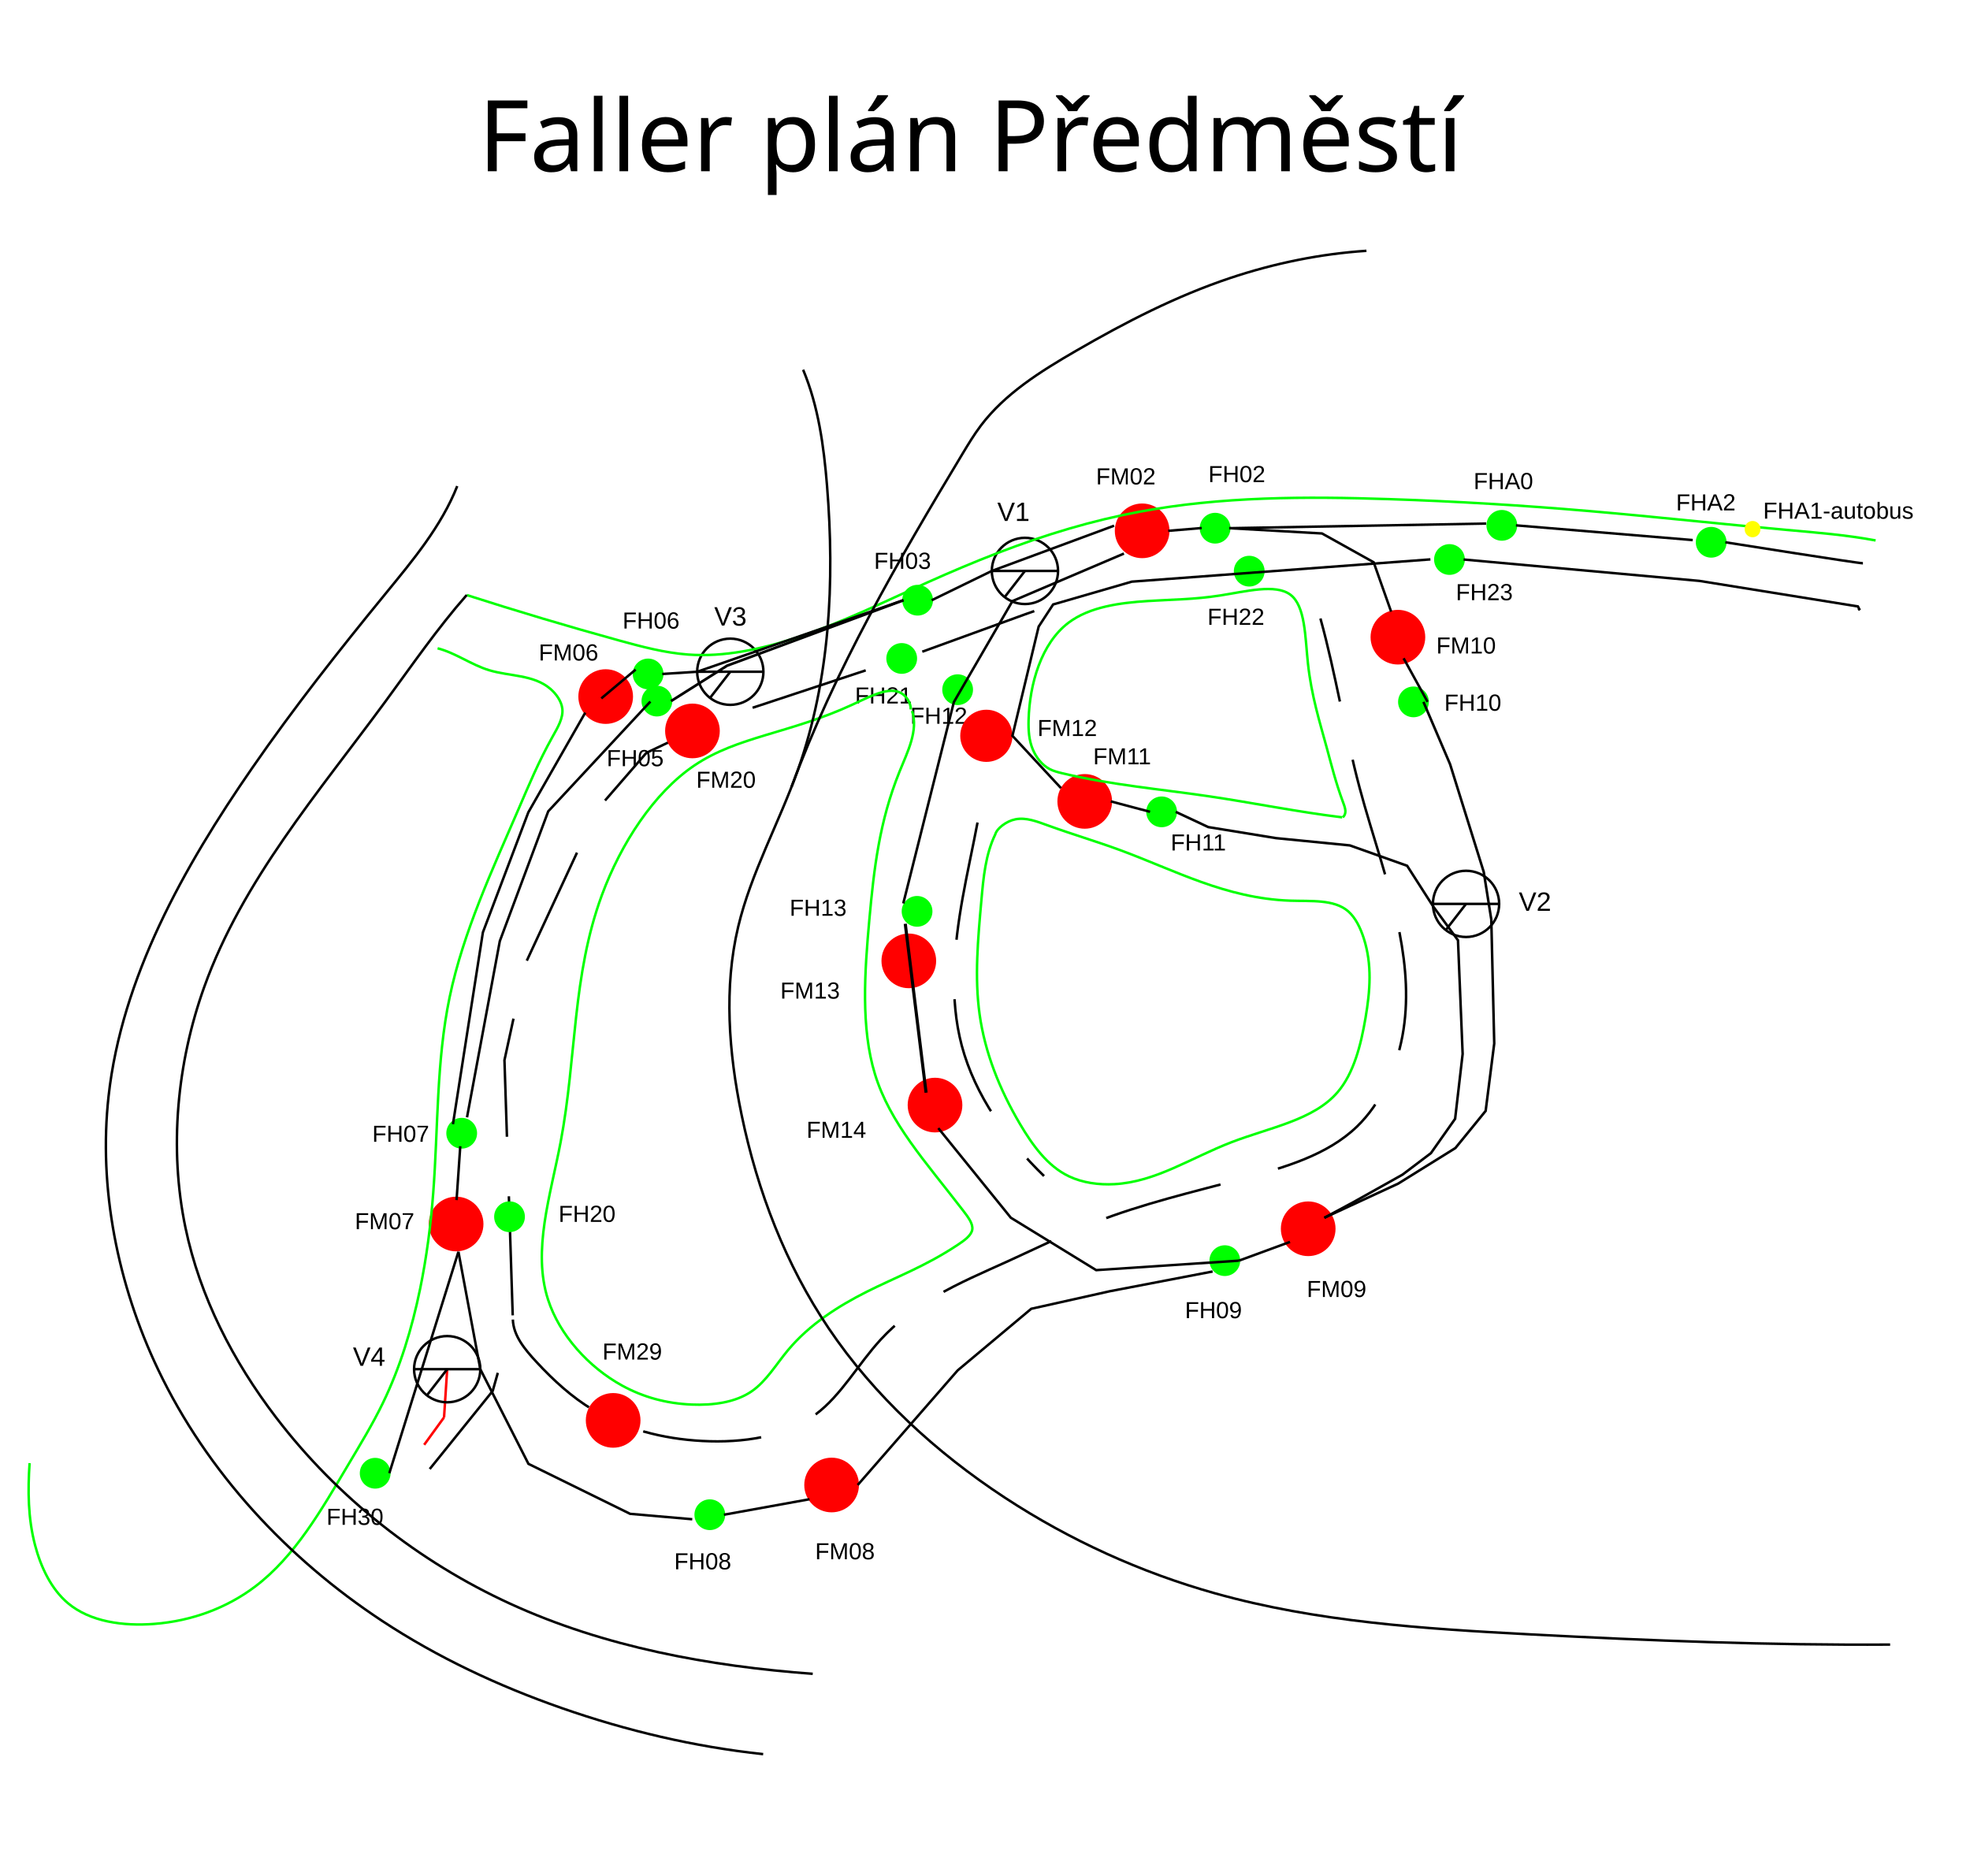
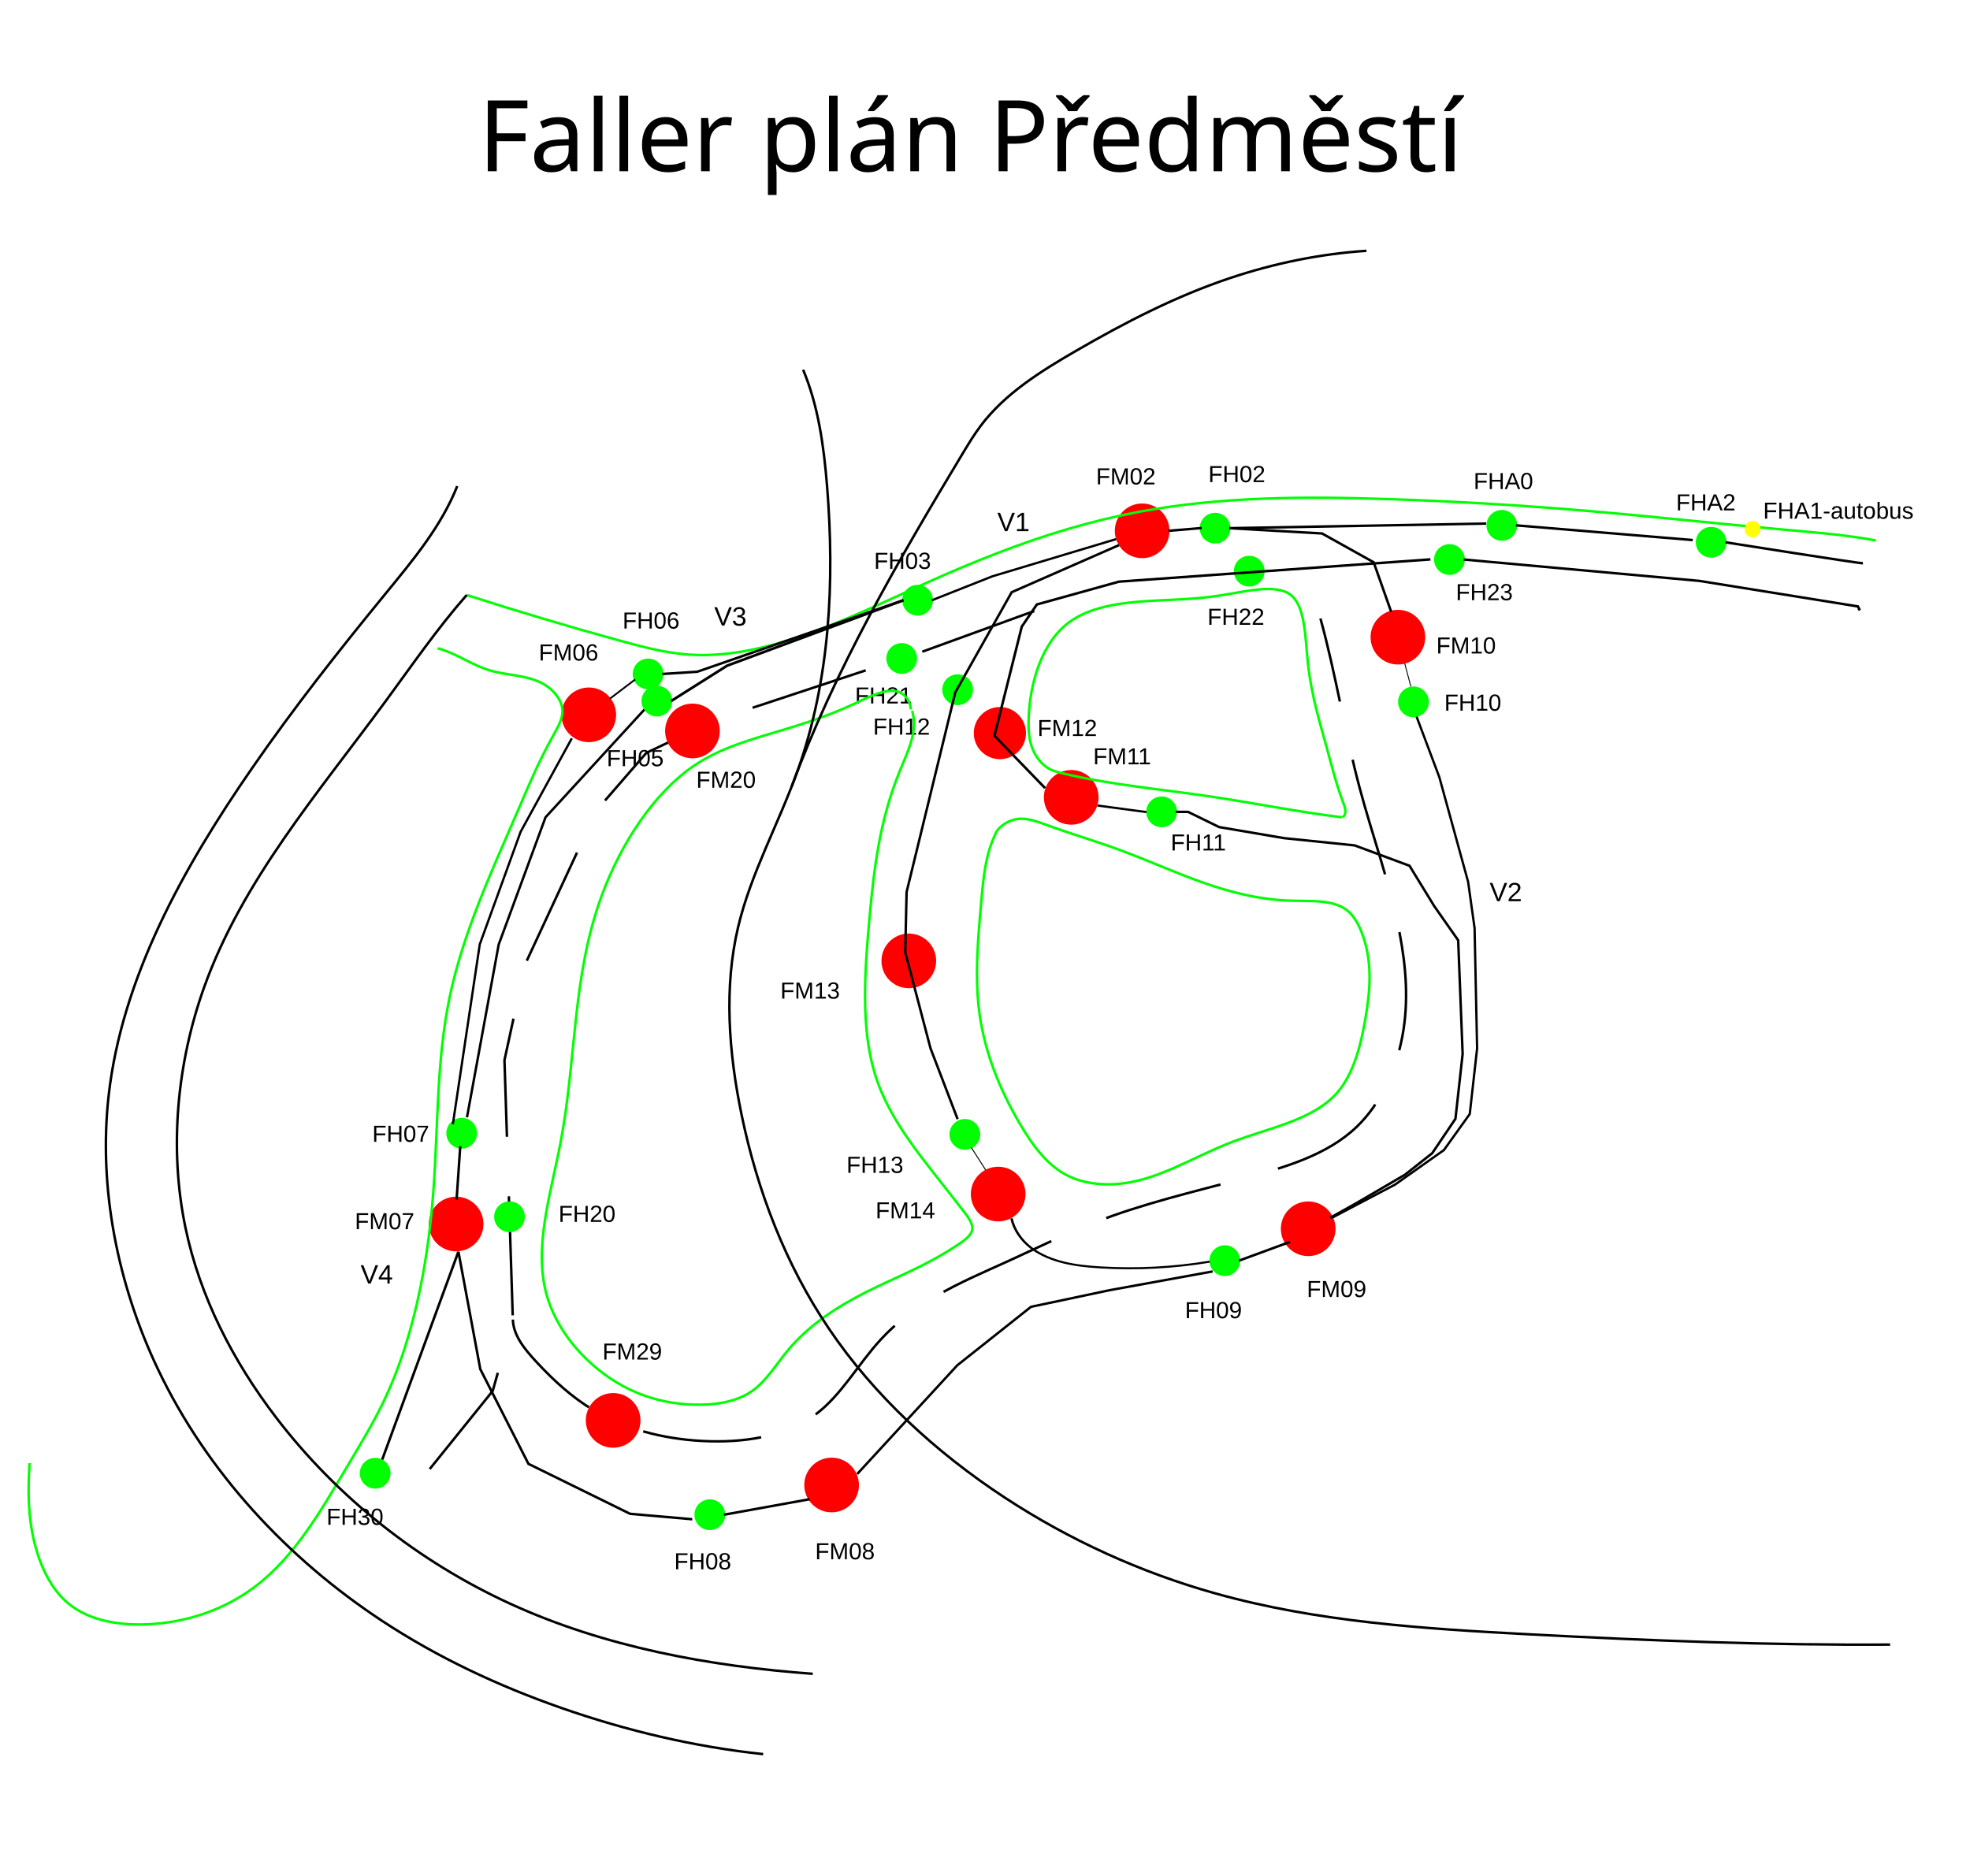
<svg xmlns="http://www.w3.org/2000/svg" id="svg8" version="1.1" viewBox="0 0 210 200" height="200mm" width="210mm">
  <defs id="defs2">
    <marker id="DistanceX" orient="auto" refX="0" refY="0" style="overflow:visible">
      <path d="M 3,-3 -3,3 M 0,-5 V 5" style="stroke:#000000;stroke-width:0.5" id="path833" />
    </marker>
    <pattern id="Hatch" patternUnits="userSpaceOnUse" width="8" height="8" x="0" y="0">
      <path d="M8 4 l-4,4" stroke="#000000" stroke-width="0.25" linecap="square" id="path836" />
      <path d="M6 2 l-4,4" stroke="#000000" stroke-width="0.25" linecap="square" id="path838" />
      <path d="M4 0 l-4,4" stroke="#000000" stroke-width="0.25" linecap="square" id="path840" />
    </pattern>
    <marker id="DistanceX-0" orient="auto" refX="0" refY="0" style="overflow:visible">
      <path d="M 3,-3 -3,3 M 0,-5 V 5" style="stroke:#000000;stroke-width:0.5" id="path868" />
    </marker>
    <pattern id="Hatch-3" patternUnits="userSpaceOnUse" width="8" height="8" x="0" y="0">
      <path d="M8 4 l-4,4" stroke="#000000" stroke-width="0.25" linecap="square" id="path871" />
      <path d="M6 2 l-4,4" stroke="#000000" stroke-width="0.25" linecap="square" id="path873" />
      <path d="M4 0 l-4,4" stroke="#000000" stroke-width="0.25" linecap="square" id="path875" />
    </pattern>
    <symbol id="*Model_Space" />
    <symbol id="*Paper_Space" />
    <symbol id="*Paper_Space0" />
  </defs>
  <g id="layer1" transform="translate(0,-10)">
    <g transform="scale(0.2645833)" id="g847" />
    <g transform="matrix(0.2645833,0,0,0.2645833,-65.98336,42.73292)" id="g883" />
    <g transform="matrix(0.2645833,0,0,0.2645833,-65.98336,42.73292)" id="g885" />
-     <path d="m 47.67,155.971 -0.335,5.139" style="fill:none;stroke:#ff0000;stroke-width:0.265" id="path893" />
-     <path d="m 47.335,161.11 -2.12,2.922" style="fill:none;stroke:#ff0000;stroke-width:0.265" id="path895" />
-     <path d="m 112.787,70.868 a 3.53,3.53 0 1 0 -7.06,0 3.53,3.53 0 1 0 7.06,0 z" style="fill:none;stroke:#000000;stroke-width:0.265" id="path897" />
-     <path d="m 112.787,70.868 h -7.06" style="fill:none;stroke:#000000;stroke-width:0.265" id="path899" />
-     <path d="m 109.257,70.868 -2.161,2.791" style="fill:none;stroke:#000000;stroke-width:0.265" id="path901" />
-     <path d="m 159.809,106.365 a 3.53,3.53 0 1 0 -7.06,0 3.53,3.53 0 1 0 7.06,0 z" style="fill:none;stroke:#000000;stroke-width:0.265" id="path903" />
-     <path d="m 159.809,106.365 h -7.06" style="fill:none;stroke:#000000;stroke-width:0.265" id="path905" />
-     <path d="m 156.279,106.365 -2.161,2.791" style="fill:none;stroke:#000000;stroke-width:0.265" id="path907" />
-     <path d="m 51.2,155.971 a 3.53,3.53 0 1 0 -7.06,0 3.53,3.53 0 1 0 7.06,0 z" style="fill:none;stroke:#000000;stroke-width:0.265" id="path909" />
-     <path d="M 51.2,155.971 H 44.141" style="fill:none;stroke:#000000;stroke-width:0.265" id="path911" />
-     <path d="m 47.67,155.971 -2.161,2.791" style="fill:none;stroke:#000000;stroke-width:0.265" id="path913" />
-     <path d="m 81.379,81.616 a 3.53,3.53 0 1 0 -7.06,0 3.53,3.53 0 1 0 7.06,0 z" style="fill:none;stroke:#000000;stroke-width:0.265" id="path915" />
-     <path d="m 81.379,81.616 h -7.06" style="fill:none;stroke:#000000;stroke-width:0.265" id="path917" />
-     <path d="m 77.849,81.616 -2.161,2.791" style="fill:none;stroke:#000000;stroke-width:0.265" id="path919" />
    <path d="m 45.809,166.615 6.713,-8.324 2.148,-7.608 -0.895,-27.658 2.238,-10.294 7.608,-16.38 5.281,-6.087 7.34,-3.491 22.198,-7.34 10.831,-3.938 2.99,-1.051" style="fill:none;stroke:#000000;stroke-width:0.265;stroke-dasharray:12.7, 6.35" id="path923" />
    <path d="m 54.67,150.682 c 0.056,1.719 1.274,3.178 2.508,4.51 1.874,2.022 3.785,3.751 5.97,5.075 3.399,2.058 7.461,3.135 11.716,3.358 4.336,0.227 8.872,-0.432 12.089,-2.836 2.741,-2.048 4.525,-5.363 6.94,-7.985 1.711,-1.857 3.739,-3.367 5.895,-4.627 2.459,-1.436 5.086,-2.547 7.687,-3.731 3.06,-1.394 6.084,-2.89 9.179,-4.104 5.102,-2.002 10.396,-3.236 15.895,-4.701 4.409,-1.175 8.95,-2.499 12.089,-5.522 2.546,-2.452 4.171,-6.023 4.851,-9.627 0.697,-3.693 0.401,-7.421 -0.299,-11.045 -1.014,-5.254 -2.878,-10.289 -4.254,-15.448 -1.592,-5.969 -2.531,-12.104 -4.179,-18.06" style="fill:none;stroke:#000000;stroke-width:0.265;stroke-dasharray:12.7, 6.35" id="path933" />
-     <path d="m 104.203,97.692 c -0.505,2.679 -1.102,5.315 -1.586,8.022 -0.932,5.219 -1.441,10.703 -0.093,15.765 1.405,5.276 4.828,10.093 8.769,13.899" style="fill:none;stroke:#000000;stroke-width:0.265;stroke-dasharray:12.7, 6.35" id="path935" />
    <path d="m 131.036,66.311 a 1.507,1.507 0 1 0 -3.014,0 1.507,1.507 0 1 0 3.014,0 z" style="fill:#00ff00;stroke:#00ff00;stroke-width:0.265" id="FH02" />
    <path d="m 134.673,70.893 a 1.507,1.507 0 1 0 -3.014,0 1.507,1.507 0 1 0 3.014,0 z" style="fill:#00ff00;fill-opacity:1;stroke:#00ff00;stroke-width:0.265" id="FH22" />
    <path d="m 152.181,84.829 a 1.507,1.507 0 1 0 -3.014,0 1.507,1.507 0 1 0 3.014,0 z" style="fill:#00ff00;stroke:#00ff00;stroke-width:0.265" id="FH10" />
    <path d="m 125.337,96.553 a 1.507,1.507 0 1 0 -3.014,0 1.507,1.507 0 1 0 3.014,0 z" style="fill:#00ff00;stroke:#00ff00;stroke-width:0.265" id="FH11" />
-     <path d="m 99.265,107.161 a 1.507,1.507 0 1 0 -3.014,0 1.507,1.507 0 1 0 3.014,0 z" style="fill:#00ff00;fill-opacity:1;stroke:#00ff00;stroke-width:0.265" id="FH13" />
+     <path d="m 104.359,130.938 a 1.507,1.507 0 1 0 -3.014,0 1.507,1.507 0 1 0 3.014,0 z" style="fill:#00ff00;fill-opacity:1;stroke:#00ff00;stroke-width:0.265" id="FH13" />
    <path d="m 70.597,81.852 a 1.507,1.507 0 1 0 -3.014,0 1.507,1.507 0 1 0 3.014,0 z" style="fill:#00ff00;stroke:#00ff00;stroke-width:0.265" id="FH06" />
    <path d="m 71.532,84.743 a 1.507,1.507 0 1 0 -3.014,0 1.507,1.507 0 1 0 3.014,0 z" style="fill:#00ff00;stroke:#00ff00;stroke-width:0.265" id="FH05" />
    <path d="m 97.628,80.199 h -3.014 z" style="fill:#00ff00;stroke-width:0.265" id="path969" />
    <path d="m 97.628,80.199 a 1.507,1.507 0 1 0 -3.014,0 1.507,1.507 0 1 0 3.014,0 z" style="fill:#00ff00;stroke:#00ff00;stroke-width:0.265" id="FH21" />
    <path d="m 99.323,73.989 h -3.014 z" style="fill:#00ff00;stroke-width:0.265" id="path973" />
    <path d="m 99.323,73.989 a 1.507,1.507 0 1 0 -3.014,0 1.507,1.507 0 1 0 3.014,0 z" style="fill:#00ff00;stroke:#00ff00;stroke-width:0.265" id="FH03" />
    <path d="m 50.723,130.816 a 1.507,1.507 0 1 0 -3.014,0 1.507,1.507 0 1 0 3.014,0 z" style="fill:#00ff00;stroke:#00ff00;stroke-width:0.265" id="FH07" />
    <path d="m 41.501,167.065 a 1.507,1.507 0 1 0 -3.014,0 1.507,1.507 0 1 0 3.014,0 z" style="fill:#00ff00;stroke:#00ff00;stroke-width:0.265" id="FH30" />
    <path d="m 55.822,139.72 a 1.507,1.507 0 1 0 -3.014,0 1.507,1.507 0 1 0 3.014,0 z" style="fill:#00ff00;stroke:#00ff00;stroke-width:0.265" id="FH20" />
    <path d="m 77.172,171.487 a 1.507,1.507 0 1 0 -3.014,0 1.507,1.507 0 1 0 3.014,0 z" style="fill:#00ff00;stroke:#00ff00;stroke-width:0.265" id="FH08" />
    <path d="m 132.071,144.4 a 1.507,1.507 0 1 0 -3.014,0 1.507,1.507 0 1 0 3.014,0 z" style="fill:#00ff00;stroke:#00ff00;stroke-width:0.265" id="FH09" />
    <text x="116.834" y="61.644" style="font-size:2.487px;font-family:Arial;fill:#000000;stroke-width:0.265" id="text999">
      <tspan style="stroke-width:0.265" y="61.644" x="116.834" id="tspan997">FM02</tspan>
    </text>
    <text x="57.429" y="80.413" style="font-size:2.487px;font-family:Arial;fill:#000000;stroke-width:0.265" id="text1003">
      <tspan style="stroke-width:0.265" y="80.413" x="57.429" id="tspan1001">FM06</tspan>
    </text>
    <text x="74.213" y="93.981" style="font-size:2.487px;font-family:Arial;fill:#000000;stroke-width:0.265" id="text1007">
      <tspan style="stroke-width:0.265" y="93.981" x="74.213" id="tspan1005">FM20</tspan>
    </text>
    <text x="110.593" y="88.469" style="font-size:2.487px;font-family:Arial;fill:#000000;stroke-width:0.265" id="text1011">
      <tspan style="stroke-width:0.265" y="88.469" x="110.593" id="tspan1009">FM12</tspan>
    </text>
    <text x="116.527" y="91.488" style="font-size:2.487px;font-family:Arial;fill:#000000;stroke-width:0.265" id="text1015">
      <tspan style="stroke-width:0.265" y="91.488" x="116.527" id="tspan1013">FM11</tspan>
    </text>
    <text x="37.823" y="141.043" style="font-size:2.487px;font-family:Arial;fill:#000000;stroke-width:0.265" id="text1019">
      <tspan style="stroke-width:0.265" y="141.043" x="37.823" id="tspan1017">FM07</tspan>
    </text>
    <text x="64.22" y="154.943" style="font-size:2.487px;font-family:Arial;fill:#000000;stroke-width:0.265" id="text1023">
      <tspan style="stroke-width:0.265" y="154.943" x="64.22" id="tspan1021">FM29</tspan>
    </text>
    <text x="86.891" y="176.236" style="font-size:2.487px;font-family:Arial;fill:#000000;stroke-width:0.265" id="text1027">
      <tspan style="stroke-width:0.265" y="176.236" x="86.891" id="tspan1025">FM08</tspan>
    </text>
    <text x="139.302" y="148.271" style="font-size:2.487px;font-family:Arial;fill:#000000;stroke-width:0.265" id="text1031">
      <tspan style="stroke-width:0.265" y="148.271" x="139.302" id="tspan1029">FM09</tspan>
    </text>
    <text x="153.104" y="79.675" style="font-size:2.487px;font-family:Arial;fill:#000000;stroke-width:0.265" id="text1035">
      <tspan style="stroke-width:0.265" y="79.675" x="153.104" id="tspan1033">FM10</tspan>
    </text>
    <text x="128.805" y="61.402" style="font-size:2.487px;font-family:Arial;fill:#000000;stroke-width:0.265" id="text1039">
      <tspan style="stroke-width:0.265" y="61.402" x="128.805" id="tspan1037">FH02</tspan>
    </text>
    <text x="128.712" y="76.607" style="font-size:2.487px;font-family:Arial;fill:#000000;stroke-width:0.265" id="text1043">
      <tspan style="stroke-width:0.265" y="76.607" x="128.712" id="tspan1041">FH22</tspan>
    </text>
    <text x="153.96" y="85.767" style="font-size:2.487px;font-family:Arial;fill:#000000;stroke-width:0.265" id="text1047">
      <tspan style="stroke-width:0.265" y="85.767" x="153.96" id="tspan1045">FH10</tspan>
    </text>
    <text x="124.794" y="100.674" style="font-size:2.487px;font-family:Arial;fill:#000000;stroke-width:0.265" id="text1051">
      <tspan style="stroke-width:0.265" y="100.674" x="124.794" id="tspan1049">FH11</tspan>
    </text>
-     <text x="84.172" y="107.629" style="font-size:2.487px;font-family:Arial;fill:#000000;stroke-width:0.265" id="text1055">
-       <tspan style="stroke-width:0.265" y="107.629" x="84.172" id="tspan1053">FH13</tspan>
+     <text x="90.231" y="135.038" style="font-size:2.487px;font-family:Arial;fill:#000000;stroke-width:0.265" id="text1055">
+       <tspan style="stroke-width:0.265" y="135.038" x="90.231" id="tspan1053">FH13</tspan>
    </text>
    <text x="91.135" y="84.999" style="font-size:2.487px;font-family:Arial;fill:#000000;stroke-width:0.265" id="text1059">
      <tspan style="stroke-width:0.265" y="84.999" x="91.135" id="tspan1057">FH21</tspan>
    </text>
    <text x="93.171" y="70.637" style="font-size:2.487px;font-family:Arial;fill:#000000;stroke-width:0.265" id="text1063">
      <tspan style="stroke-width:0.265" y="70.637" x="93.171" id="tspan1061">FH03</tspan>
    </text>
    <text x="66.363" y="77.007" style="font-size:2.487px;font-family:Arial;fill:#000000;stroke-width:0.265" id="text1067">
      <tspan style="stroke-width:0.265" y="77.007" x="66.363" id="tspan1065">FH06</tspan>
    </text>
    <text x="64.669" y="91.682" style="font-size:2.487px;font-family:Arial;fill:#000000;stroke-width:0.265" id="text1071">
      <tspan style="stroke-width:0.265" y="91.682" x="64.669" id="tspan1069">FH05</tspan>
    </text>
    <text x="39.678" y="131.726" style="font-size:2.487px;font-family:Arial;fill:#000000;stroke-width:0.265" id="text1075">
      <tspan style="stroke-width:0.265" y="131.726" x="39.678" id="tspan1073">FH07</tspan>
    </text>
    <text x="59.538" y="140.268" style="font-size:2.487px;font-family:Arial;fill:#000000;stroke-width:0.265" id="text1079">
      <tspan style="stroke-width:0.265" y="140.268" x="59.538" id="tspan1077">FH20</tspan>
    </text>
    <text x="34.799" y="172.561" style="font-size:2.487px;font-family:Arial;fill:#000000;stroke-width:0.265" id="text1083">
      <tspan style="stroke-width:0.265" y="172.561" x="34.799" id="tspan1081">FH30</tspan>
    </text>
    <text x="71.868" y="177.301" style="font-size:2.487px;font-family:Arial;fill:#000000;stroke-width:0.265" id="text1087">
      <tspan style="stroke-width:0.265" y="177.301" x="71.868" id="tspan1085">FH08</tspan>
    </text>
    <text x="126.311" y="150.528" style="font-size:2.487px;font-family:Arial;fill:#000000;stroke-width:0.265" id="text1091">
      <tspan style="stroke-width:0.265" y="150.528" x="126.311" id="tspan1089">FH09</tspan>
    </text>
    <text x="155.191" y="73.986" style="font-size:2.487px;font-family:Arial;fill:#000000;stroke-width:0.265" id="text1095">
      <tspan style="stroke-width:0.265" y="73.986" x="155.191" id="tspan1093">FH23</tspan>
    </text>
    <path d="m 156.019,69.65 a 1.507,1.507 0 1 0 -3.014,0 1.507,1.507 0 1 0 3.014,0 z" style="fill:#00ff00;stroke:#00ff00;stroke-width:0.265" id="FH23" />
    <text x="83.18" y="116.462" style="font-size:2.487px;font-family:Arial;fill:#000000;stroke-width:0.265" id="text1103">
      <tspan style="stroke-width:0.265" y="116.462" x="83.18" id="tspan1101">FM13</tspan>
    </text>
    <path d="m 103.591,83.529 a 1.507,1.507 0 1 0 -3.014,0 1.507,1.507 0 1 0 3.014,0 z" style="fill:#00ff00;stroke:#00ff00;stroke-width:0.265" id="FH12" />
-     <text x="97.033" y="87.165" style="font-size:2.487px;font-family:Arial;fill:#000000;stroke-width:0.265" id="text1111">
-       <tspan style="stroke-width:0.265" y="87.165" x="97.033" id="tspan1109">FH12</tspan>
+     <text x="93.065" y="88.319" style="font-size:2.487px;font-family:Arial;fill:#000000;stroke-width:0.265" id="text1111">
+       <tspan style="stroke-width:0.265" y="88.319" x="93.065" id="tspan1109">FH12</tspan>
    </text>
    <path d="m 124.533,66.593 a 2.781,2.781 0 1 0 -5.563,0 2.781,2.781 0 1 0 5.563,0 z" style="fill:#ff0000;stroke:#ff0000;stroke-width:0.265" id="FM02" />
-     <path d="m 67.347,84.263 a 2.781,2.781 0 1 0 -5.563,0 2.781,2.781 0 1 0 5.563,0 z" style="fill:#ff0000;stroke:#ff0000;stroke-width:0.265" id="FM06" />
+     <path d="m 65.544,86.21 a 2.781,2.781 0 1 0 -5.563,0 2.781,2.781 0 1 0 5.563,0 z" style="fill:#ff0000;stroke:#ff0000;stroke-width:0.265" id="FM06" />
    <path d="m 76.596,87.927 a 2.781,2.781 0 1 0 -5.563,0 2.781,2.781 0 1 0 5.563,0 z" style="fill:#ff0000;stroke:#ff0000;stroke-width:0.265" id="FM20" />
    <path d="m 51.403,140.494 a 2.781,2.781 0 1 0 -5.563,0 2.781,2.781 0 1 0 5.563,0 z" style="fill:#ff0000;stroke:#ff0000;stroke-width:0.265" id="FM07" />
    <path d="m 68.143,161.43 a 2.781,2.781 0 1 0 -5.563,0 2.781,2.781 0 1 0 5.563,0 z" style="fill:#ff0000;stroke:#ff0000;stroke-width:0.265" id="FM29" />
    <path d="m 91.43,168.319 a 2.781,2.781 0 1 0 -5.563,0 2.781,2.781 0 1 0 5.563,0 z" style="fill:#ff0000;stroke:#ff0000;stroke-width:0.265" id="FM08" />
    <path d="m 142.234,141.002 a 2.781,2.781 0 1 0 -5.563,0 2.781,2.781 0 1 0 5.563,0 z" style="fill:#ff0000;stroke:#ff0000;stroke-width:0.265" id="FM09" />
    <path d="m 151.797,77.931 a 2.781,2.781 0 1 0 -5.563,0 2.781,2.781 0 1 0 5.563,0 z" style="fill:#ff0000;stroke:#ff0000;stroke-width:0.265" id="FM10" />
-     <path d="m 118.414,95.438 a 2.781,2.781 0 1 0 -5.563,0 2.781,2.781 0 1 0 5.563,0 z" style="fill:#ff0000;stroke:#ff0000;stroke-width:0.265" id="FM11" />
-     <path d="m 107.925,88.446 a 2.781,2.781 0 0 0 -5.563,0 2.781,2.781 0 0 0 5.563,0 z" style="fill:#ff0000;stroke-width:0.265" id="FM12" />
+     <path d="m 116.972,95.006 a 2.781,2.781 0 1 0 -5.563,0 2.781,2.781 0 1 0 5.563,0 z" style="fill:#ff0000;stroke:#ff0000;stroke-width:0.265" id="FM11" />
+     <path d="m 109.368,88.157 a 2.781,2.781 0 0 0 -5.563,0 2.781,2.781 0 0 0 5.563,0 z" style="fill:#ff0000;stroke-width:0.265" id="FM12" />
    <path d="m 99.659,112.441 a 2.781,2.781 0 1 0 -5.563,0 2.781,2.781 0 1 0 5.563,0 z" style="fill:#ff0000;stroke:#ff0000;stroke-width:0.265" id="FM13" />
    <path d="m 46.647,79.116 c 1.923,0.494 3.565,1.748 5.48,2.332 2.195,0.67 4.749,0.461 6.53,1.982 0.642,0.549 1.183,1.322 1.283,2.099 0.13,1.013 -0.491,2.033 -1.049,3.032 -1.479,2.647 -2.517,5.148 -3.615,7.696 -2.758,6.4 -5.897,13.097 -7.346,20.056 -1.421,6.824 -1.218,13.901 -1.749,20.872 -0.263,3.445 -0.705,6.864 -1.404,10.256 -0.862,4.182 -2.114,8.322 -3.96,12.132 -1.102,2.276 -2.416,4.433 -3.731,6.646 -2.814,4.733 -5.636,9.72 -9.911,12.943 -3,2.261 -6.715,3.653 -10.728,3.965 -3.324,0.258 -6.853,-0.226 -9.212,-2.215 -1.768,-1.491 -2.88,-3.828 -3.498,-6.18 -0.763,-2.903 -0.775,-5.83 -0.583,-8.745" style="fill:none;stroke:#00ff00;stroke-width:0.265" id="path1197" />
    <path d="m 49.751,73.437 c 5.388,1.729 10.779,3.339 16.269,4.851 2.414,0.665 4.847,1.31 7.313,1.493 3.854,0.285 7.79,-0.562 11.524,-1.787 4.863,-1.595 9.382,-3.829 13.999,-5.9 4.924,-2.209 9.96,-4.231 15.149,-5.746 2.458,-0.718 4.95,-1.322 7.463,-1.791 8.735,-1.632 17.724,-1.638 26.642,-1.343 7.123,0.235 14.2,0.663 21.268,1.269 7.038,0.603 14.066,1.384 21.119,2.015 3.161,0.283 6.328,0.535 9.443,1.119" style="fill:none;stroke:#00ff00;stroke-width:0.265" id="path1201" />
    <path d="m 106.105,98.933 c -1.058,2.171 -1.274,4.636 -1.493,7.089 -0.366,4.107 -0.738,8.183 -0.187,12.127 0.565,4.04 2.101,7.943 4.291,11.66 1.35,2.29 2.948,4.51 5.224,5.597 1.463,0.699 3.206,0.929 4.851,0.84 4.435,-0.241 8.149,-2.806 12.5,-4.478 4.088,-1.571 8.738,-2.353 11.287,-5.317 1.731,-2.013 2.493,-5.032 2.985,-7.929 0.493,-2.903 0.716,-5.685 -0.187,-8.489 -0.355,-1.104 -0.885,-2.212 -1.679,-2.892 -1.485,-1.272 -3.894,-1.043 -6.157,-1.119 -6.863,-0.233 -12.385,-3.278 -18.19,-5.41 -2.472,-0.908 -4.996,-1.651 -7.649,-2.612 -1.153,-0.418 -2.33,-0.876 -3.451,-0.653 -0.493,0.098 -0.975,0.328 -1.399,0.653 -0.35,0.268 -0.661,0.6 -0.778,1.008" style="fill:none;stroke:#00ff00;stroke-width:0.265" id="path1203" />
    <path d="m 143.08,97.138 c -4.75,-0.576 -9.454,-1.541 -14.179,-2.239 -5.222,-0.771 -10.471,-1.215 -15.672,-2.463 -0.464,-0.111 -0.928,-0.229 -1.343,-0.448 -0.807,-0.425 -1.432,-1.231 -1.791,-2.09 -0.414,-0.987 -0.477,-2.043 -0.448,-3.134 0.102,-3.865 1.358,-8.182 4.254,-10.373 2.258,-1.709 5.514,-2.125 8.433,-2.313 2.599,-0.168 4.931,-0.155 7.761,-0.597 2.713,-0.424 5.885,-1.266 7.463,-0.075 1.596,1.205 1.562,4.49 1.866,7.313 0.373,3.461 1.253,6.23 2.015,9.03 0.494,1.815 0.938,3.643 1.716,5.746 0.187,0.506 0.394,1.029 0.153,1.436 -0.044,0.075 -0.104,0.146 -0.172,0.203" style="fill:none;stroke:#00ff00;stroke-width:0.265" id="path1205" />
    <path d="m 97.077,85.638 c 0.033,-0.512 -0.248,-1.059 -0.597,-1.418 -1.287,-1.321 -3.498,-0.074 -5.597,0.896 -6.693,3.093 -12.251,3.376 -16.866,6.492 -4.331,2.925 -7.831,8.346 -9.851,13.806 -3.181,8.598 -2.692,17.292 -4.403,26.343 -1.079,5.708 -3.032,11.559 -1.343,16.791 1.215,3.764 4.315,7.207 7.91,9.179 2.272,1.246 4.742,1.905 7.388,2.015 2.271,0.095 4.673,-0.214 6.418,-1.418 1.558,-1.075 2.593,-2.863 3.881,-4.403 2.282,-2.73 5.359,-4.682 8.358,-6.194 3.147,-1.586 6.209,-2.687 9.701,-5 0.726,-0.481 1.471,-1.014 1.567,-1.642 0.095,-0.618 -0.441,-1.327 -0.97,-2.015 -4.099,-5.328 -7.813,-9.367 -9.403,-14.552 -1.515,-4.939 -1.103,-10.918 -0.597,-16.492 0.492,-5.428 1.073,-10.472 3.209,-15.746 0.881,-2.176 2.027,-4.391 1.343,-6.492" style="fill:none;stroke:#00ff00;stroke-width:0.265" id="path1207" />
    <g transform="matrix(0.2645833,0,0,0.2645833,-86.35417,58.41299)" id="g1219">
      <path id="path1211" style="fill:none;stroke:#000000" d="m 649.95,-34.002 c 6.145,14.703 8.337,30.709 9.64,46.825 3.134,38.736 1.137,78.113 -11.706,114.308 -7.576,21.351 -18.926,41.595 -24.101,63.352 -5.785,24.317 -3.856,50.522 1.377,75.746 6.421,30.952 17.818,60.427 35.119,86.075 18.308,27.142 43.228,49.999 70.926,68.172 26.202,17.191 54.89,30.189 84.698,38.562 40.927,11.496 83.965,14.273 126.703,16.526 48.617,2.563 96.845,4.447 145.295,4.132" />
      <path id="path1213" style="fill:none;stroke:#000000" d="m 645.311,134.012 c 17.424,-47.141 42.805,-90.849 68.853,-134.134 2.325,-3.863 4.655,-7.723 7.333,-11.282 9.716,-12.911 24.02,-21.872 38.359,-30.18 20.164,-11.682 40.396,-22.073 62.051,-29.333 17.697,-5.933 36.344,-9.777 55,-11" />
      <path id="path1215" style="fill:none;stroke:#000000" d="m 653.826,491.473 c -41.591,-3.065 -83.784,-10.769 -121.883,-28.233 -36.712,-16.828 -69.622,-42.717 -94.339,-75.058 -17.366,-22.722 -30.686,-48.629 -36.496,-76.435 -6.68,-31.971 -3.431,-66.451 7.575,-97.093 15.392,-42.856 45.955,-78.203 72.992,-114.997 10.708,-14.572 20.863,-29.372 32.737,-42.875" />
      <path id="path1217" style="fill:none;stroke:#000000" d="m 633.856,523.837 c -27.628,-2.946 -54.946,-9.396 -81.255,-18.592 -25.37,-8.868 -49.803,-20.289 -72.303,-35.119 -37.953,-25.015 -70.407,-59.727 -90.207,-101.225 -16.351,-34.27 -24.072,-73.168 -19.969,-110.177 5.287,-47.698 30.212,-92.258 57.843,-132.212 16.929,-24.48 34.874,-47.231 53.711,-70.238 11.108,-13.566 22.526,-27.222 28.921,-43.382" />
    </g>
    <text id="text1883" y="28.257" x="50.967" style="font-style:normal;font-weight:normal;font-size:10.583px;line-height:125%;font-family:sans-serif;letter-spacing:0px;word-spacing:0px;fill:#000000;fill-opacity:1;stroke:none;stroke-width:0.265px;stroke-linecap:butt;stroke-linejoin:miter;stroke-opacity:1" xml:space="preserve">
      <tspan style="stroke-width:0.265px" y="28.257" x="50.967" id="tspan1881">Faller plán Předměstí</tspan>
    </text>
    <text id="text1899" y="76.693" x="76.135" style="font-style:normal;font-weight:normal;font-size:2.822px;line-height:125%;font-family:sans-serif;letter-spacing:0px;word-spacing:0px;fill:#000000;fill-opacity:1;stroke:none;stroke-width:0.265px;stroke-linecap:butt;stroke-linejoin:miter;stroke-opacity:1" xml:space="preserve">
      <tspan style="font-style:normal;font-variant:normal;font-weight:normal;font-stretch:normal;font-size:2.822px;font-family:Arial;-inkscape-font-specification:Arial;stroke-width:0.265px" y="76.693" x="76.135" id="tspan1897">V3</tspan>
    </text>
-     <text xml:space="preserve" style="font-style:normal;font-weight:normal;font-size:2.822px;line-height:125%;font-family:sans-serif;letter-spacing:0px;word-spacing:0px;fill:#000000;fill-opacity:1;stroke:none;stroke-width:0.265px;stroke-linecap:butt;stroke-linejoin:miter;stroke-opacity:1" x="106.307" y="65.542" id="text1899-8">
-       <tspan id="tspan1897-2" x="106.307" y="65.542" style="font-style:normal;font-variant:normal;font-weight:normal;font-stretch:normal;font-size:2.822px;font-family:Arial;-inkscape-font-specification:Arial;stroke-width:0.265px">V1</tspan>
-     </text>
-     <text xml:space="preserve" style="font-style:normal;font-weight:normal;font-size:2.822px;line-height:125%;font-family:sans-serif;letter-spacing:0px;word-spacing:0px;fill:#000000;fill-opacity:1;stroke:none;stroke-width:0.265px;stroke-linecap:butt;stroke-linejoin:miter;stroke-opacity:1" x="161.899" y="107.102" id="text1899-4">
-       <tspan id="tspan1897-0" x="161.899" y="107.102" style="font-style:normal;font-variant:normal;font-weight:normal;font-stretch:normal;font-size:2.822px;font-family:Arial;-inkscape-font-specification:Arial;stroke-width:0.265px">V2</tspan>
-     </text>
-     <text xml:space="preserve" style="font-style:normal;font-weight:normal;font-size:2.822px;line-height:125%;font-family:sans-serif;letter-spacing:0px;word-spacing:0px;fill:#000000;fill-opacity:1;stroke:none;stroke-width:0.265px;stroke-linecap:butt;stroke-linejoin:miter;stroke-opacity:1" x="37.619" y="155.612" id="text1899-84">
-       <tspan id="tspan1897-1" x="37.619" y="155.612" style="font-style:normal;font-variant:normal;font-weight:normal;font-stretch:normal;font-size:2.822px;font-family:Arial;-inkscape-font-specification:Arial;stroke-width:0.265px">V4</tspan>
-     </text>
-     <text x="85.974" y="131.307" style="font-size:2.487px;font-family:Arial;fill:#000000;stroke-width:0.265" id="text1103-3">
-       <tspan style="stroke-width:0.265" y="131.307" x="85.974" id="tspan1101-6">FM14</tspan>
-     </text>
-     <path d="m 102.453,127.815 a 2.781,2.781 0 1 0 -5.563,0 2.781,2.781 0 1 0 5.563,0 z" style="fill:#ff0000;stroke:#ff0000;stroke-width:0.265" id="FM14" />
+     <text xml:space="preserve" style="font-style:normal;font-weight:normal;font-size:2.822px;line-height:125%;font-family:sans-serif;letter-spacing:0px;word-spacing:0px;fill:#000000;fill-opacity:1;stroke:none;stroke-width:0.265px;stroke-linecap:butt;stroke-linejoin:miter;stroke-opacity:1" x="106.307" y="66.624" id="text1899-8">
+       <tspan id="tspan1897-2" x="106.307" y="66.624" style="font-style:normal;font-variant:normal;font-weight:normal;font-stretch:normal;font-size:2.822px;font-family:Arial;-inkscape-font-specification:Arial;stroke-width:0.265px">V1</tspan>
+     </text>
+     <text xml:space="preserve" style="font-style:normal;font-weight:normal;font-size:2.822px;line-height:125%;font-family:sans-serif;letter-spacing:0px;word-spacing:0px;fill:#000000;fill-opacity:1;stroke:none;stroke-width:0.265px;stroke-linecap:butt;stroke-linejoin:miter;stroke-opacity:1" x="158.788" y="106.082" id="text1899-4">
+       <tspan id="tspan1897-0" x="158.788" y="106.082" style="font-style:normal;font-variant:normal;font-weight:normal;font-stretch:normal;font-size:2.822px;font-family:Arial;-inkscape-font-specification:Arial;stroke-width:0.265px">V2</tspan>
+     </text>
+     <text xml:space="preserve" style="font-style:normal;font-weight:normal;font-size:2.822px;line-height:125%;font-family:sans-serif;letter-spacing:0px;word-spacing:0px;fill:#000000;fill-opacity:1;stroke:none;stroke-width:0.265px;stroke-linecap:butt;stroke-linejoin:miter;stroke-opacity:1" x="38.435" y="146.839" id="text1899-84">
+       <tspan id="tspan1897-1" x="38.435" y="146.839" style="font-style:normal;font-variant:normal;font-weight:normal;font-stretch:normal;font-size:2.822px;font-family:Arial;-inkscape-font-specification:Arial;stroke-width:0.265px">V4</tspan>
+     </text>
+     <text x="93.331" y="139.89" style="font-size:2.487px;font-family:Arial;fill:#000000;stroke-width:0.265" id="text1103-3">
+       <tspan style="stroke-width:0.265" y="139.89" x="93.331" id="tspan1101-6">FM14</tspan>
+     </text>
+     <path d="m 109.185,137.302 a 2.781,2.781 0 1 0 -5.563,0 2.781,2.781 0 1 0 5.563,0 z" style="fill:#ff0000;stroke:#ff0000;stroke-width:0.265" id="FM14" />
    <path d="m 161.601,66.009 a 1.507,1.507 0 1 0 -3.014,0 1.507,1.507 0 1 0 3.014,0 z" style="fill:#00ff00;stroke:#00ff00;stroke-width:0.265" id="FHA0" />
    <path d="m 183.918,67.813 a 1.507,1.507 0 1 0 -3.014,0 1.507,1.507 0 1 0 3.014,0 z" style="fill:#00ff00;stroke:#00ff00;stroke-width:0.265" id="FHA2" />
    <text x="157.082" y="62.143" style="font-size:2.487px;font-family:Arial;fill:#000000;stroke-width:0.265" id="text1039-7">
      <tspan style="stroke-width:0.265" y="62.143" x="157.082" id="tspan1037-5">FHA0</tspan>
    </text>
    <text x="178.664" y="64.415" style="font-size:2.487px;font-family:Arial;fill:#000000;stroke-width:0.265" id="text1039-3">
      <tspan style="stroke-width:0.265" y="64.415" x="178.664" id="tspan1037-56">FHA2</tspan>
    </text>
    <path d="m 187.66,66.41 a 0.839,0.839 0 1 0 -1.677,0 0.839,0.839 0 1 0 1.677,0 z" style="fill:#ffff00;fill-opacity:1;stroke:none;stroke-width:0.147;stroke-opacity:1" id="FHA1" />
    <text x="187.947" y="65.299" style="font-size:2.487px;font-family:Arial;fill:#000000;stroke-width:0.265" id="text1039-3-9">
      <tspan style="stroke-width:0.265" y="65.299" x="187.947" id="tspan1037-56-1">FHA1-autobus</tspan>
    </text>
    <path style="fill:none;stroke:#000000;stroke-width:0.265px;stroke-linecap:butt;stroke-linejoin:miter;stroke-opacity:1" d="m 198.586,70.051 c -0.571,0 -14.667,-2.238 -14.667,-2.238" id="path166" />
    <path style="fill:none;stroke:#000000;stroke-width:0.265px;stroke-linecap:butt;stroke-linejoin:miter;stroke-opacity:1" d="M 180.443,67.577 161.601,66.009" id="FHA2FHA0" />
    <path style="fill:none;stroke:#000000;stroke-width:0.265px;stroke-linecap:butt;stroke-linejoin:miter;stroke-opacity:1" d="m 158.422,65.818 -27.387,0.493" id="FHA0FH02" />
    <path style="fill:none;stroke:#000000;stroke-width:0.265px;stroke-linecap:butt;stroke-linejoin:miter;stroke-opacity:1" d="m 128.104,66.293 -3.57,0.3" id="FH02FM02" />
-     <path style="fill:none;stroke:#000000;stroke-width:0.335px;stroke-linecap:butt;stroke-linejoin:miter;stroke-opacity:1" d="m 96.5,108.486 2.22,18.009" id="FH13FM14" />
-     <path style="fill:none;stroke:#000000;stroke-width:0.265px;stroke-linecap:butt;stroke-linejoin:miter;stroke-opacity:1" d="m 100.021,130.274 7.73,9.549 9.101,5.589 15.219,-1.011" id="FM14FH09" />
+     <path style="fill:none;stroke:#000000;stroke-width:0.102px;stroke-linecap:butt;stroke-linejoin:miter;stroke-opacity:1" d="m 103.533,132.326 1.541,2.41" id="FH13FM14" />
    <path style="fill:none;stroke:#000000;stroke-width:0.265px;stroke-linecap:butt;stroke-linejoin:miter;stroke-opacity:1" d="m 132.071,144.4 5.441,-1.998" id="FH09FM09" />
-     <path style="fill:none;stroke:#000000;stroke-width:0.265px;stroke-linecap:butt;stroke-linejoin:miter;stroke-opacity:1" d="M 152.181,84.829 149.621,80.177" id="FH10FM10" />
+     <path style="fill:none;stroke:#000000;stroke-width:0.098px;stroke-linecap:butt;stroke-linejoin:miter;stroke-opacity:1" d="m 150.399,83.199 -0.657,-2.469" id="FH10FM10" />
    <path style="fill:none;stroke:#000000;stroke-width:0.265px;stroke-linecap:butt;stroke-linejoin:miter;stroke-opacity:1" d="m 148.292,75.207 -1.86,-5.262 -5.51,-3.072 -9.887,-0.562" id="FM10FH02" />
-     <path style="fill:none;stroke:#000000;stroke-width:0.265px;stroke-linecap:butt;stroke-linejoin:miter;stroke-opacity:1" d="m 122.595,96.549 -4.181,-1.111" id="FH11FM11" />
-     <path style="fill:none;stroke:#000000;stroke-width:0.265px;stroke-linecap:butt;stroke-linejoin:miter;stroke-opacity:1" d="m 113.097,94.018 c 0,0 0,0 -5.172,-5.572 l 2.794,-11.64 1.542,-2.363 8.391,-2.432 11.043,-0.823 v 0 0 l 20.784,-1.551" id="FM11FH23" />
+     <path style="fill:none;stroke:#000000;stroke-width:0.235px;stroke-linecap:butt;stroke-linejoin:miter;stroke-opacity:1" d="M 122.215,96.579 116.992,95.878" id="FH11FM11" />
+     <path style="fill:none;stroke:#000000;stroke-width:0.27px;stroke-linecap:butt;stroke-linejoin:miter;stroke-opacity:1" d="m 111.402,94.018 c 0,0 0,0 -5.395,-5.572 l 2.914,-11.64 1.608,-2.363 8.752,-2.432 11.519,-0.823 v 0 0 l 21.678,-1.551" id="FM11FH23" />
    <path style="fill:none;stroke:#000000;stroke-width:0.265px;stroke-linecap:butt;stroke-linejoin:miter;stroke-opacity:1" d="m 156.019,69.65 25.132,2.281 16.899,2.722 0.204,0.392 -0.146,-0.155" id="path216" />
-     <path style="fill:none;stroke:#000000;stroke-width:0.265px;stroke-linecap:butt;stroke-linejoin:miter;stroke-opacity:1" d="M 67.759,81.385 64.097,84.459" id="FH06FM06" />
-     <path style="fill:none;stroke:#000000;stroke-width:0.265px;stroke-linecap:butt;stroke-linejoin:miter;stroke-opacity:1" d="m 69.33,84.795 -10.889,11.702 -5.163,13.841 -3.494,18.781" id="FH05FH07" />
-     <path style="fill:none;stroke:#000000;stroke-width:0.265px;stroke-linecap:butt;stroke-linejoin:miter;stroke-opacity:1" d="M 62.387,85.978 56.32,96.603 51.477,109.397 48.284,129.853" id="FM06FH07" />
+     <path style="fill:none;stroke:#000000;stroke-width:0.186px;stroke-linecap:butt;stroke-linejoin:miter;stroke-opacity:1" d="m 67.713,82.437 -2.703,2.053" id="FH06FM06" />
+     <path style="fill:none;stroke:#000000;stroke-width:0.258px;stroke-linecap:butt;stroke-linejoin:miter;stroke-opacity:1" d="M 68.683,85.658 58.153,97.133 53.159,110.705 49.78,129.121" id="FH05FH07" />
+     <path style="fill:none;stroke:#000000;stroke-width:0.243px;stroke-linecap:butt;stroke-linejoin:miter;stroke-opacity:1" d="m 60.955,88.713 -5.456,9.963 -4.355,11.997 -2.871,19.182" id="FM06FH07" />
    <path style="fill:none;stroke:#000000;stroke-width:0.265px;stroke-linecap:butt;stroke-linejoin:miter;stroke-opacity:1" d="m 49.064,132.202 -0.395,5.741" id="FH07FM07" />
    <path style="fill:none;stroke:#000000;stroke-width:0.265px;stroke-linecap:butt;stroke-linejoin:miter;stroke-opacity:1" d="m 77.172,171.487 9.12,-1.651" id="FH08FM08" />
-     <path style="fill:none;stroke:#000000;stroke-width:0.265px;stroke-linecap:butt;stroke-linejoin:miter;stroke-opacity:1" d="m 91.43,168.319 10.657,-12.221 7.841,-6.566 8.364,-1.868 10.971,-2.107" id="FM08FH09" />
-     <path style="fill:none;stroke:#000000;stroke-width:0.267px;stroke-linecap:butt;stroke-linejoin:miter;stroke-opacity:1" d="m 119.811,69.017 -11.884,5.065 -6.248,10.772 -5.391,21.463" id="FM02FH13" />
-     <path style="fill:none;stroke:#000000;stroke-width:0.265px;stroke-linecap:butt;stroke-linejoin:miter;stroke-opacity:1" d="M 118.76,66.046 105.727,70.868 99.323,73.989" id="FM02FH03" />
+     <path style="fill:none;stroke:#000000;stroke-width:0.258px;stroke-linecap:butt;stroke-linejoin:miter;stroke-opacity:1" d="m 91.377,167.148 10.673,-11.595 7.852,-6.23 8.376,-1.773 10.987,-1.999" id="FM08FH09" />
+     <path style="fill:none;stroke:#000000;stroke-width:0.261px;stroke-linecap:butt;stroke-linejoin:miter;stroke-opacity:1" d="m 119.287,68.113 -11.44,5.022 -6.014,10.681 -5.19,21.28 v 0 c -0.146,6.411 -0.146,6.411 -0.146,6.411 l 2.692,10.249 2.892,7.558" id="FM02FH13" />
+     <path style="fill:none;stroke:#000000;stroke-width:0.241px;stroke-linecap:butt;stroke-linejoin:miter;stroke-opacity:1" d="m 118.984,67.474 -13.187,3.964 -6.481,2.565" id="FM02FH03" />
    <path style="fill:none;stroke:#000000;stroke-width:0.265px;stroke-linecap:butt;stroke-linejoin:miter;stroke-opacity:1" d="m 48.867,143.452 2.333,12.519 5.132,10.093 10.838,5.329 6.625,0.577" id="FM07FH08" />
    <path style="fill:none;stroke:#000000;stroke-width:0.265px;stroke-linecap:butt;stroke-linejoin:miter;stroke-opacity:1" d="m 96.309,73.989 -21.99,7.628 -3.722,0.236" id="FH03FH06" />
    <path style="fill:none;stroke:#000000;stroke-width:0.283px;stroke-linecap:butt;stroke-linejoin:miter;stroke-opacity:1" d="m 96.309,73.989 -18.799,6.979 -5.978,3.775" id="FH03FH05" />
-     <path style="fill:none;stroke:#000000;stroke-width:0.27px;stroke-linecap:butt;stroke-linejoin:miter;stroke-opacity:1" d="m 151.738,84.829 2.838,6.644 3.587,11.481 0.807,5.072 0.314,13.223 -0.915,7.188 -3.224,3.958 -6.098,3.792 -7.876,3.644 v 0 0" id="FM09FH10" />
-     <path style="fill:none;stroke:#000000;stroke-width:0.268px;stroke-linecap:butt;stroke-linejoin:miter;stroke-opacity:1" d="m 141.172,139.829 3.014,-1.619 5.317,-2.978 3.032,-2.293 2.58,-3.663 0.801,-6.912 -0.497,-12.12 -2.67,-3.646 -2.751,-4.297 -6.108,-2.171 -7.862,-0.774 -7.229,-1.179 -3.461,-1.621" id="FM09FH11" />
-     <path style="fill:none;stroke:#000000;stroke-width:0.265px;stroke-linecap:butt;stroke-linejoin:miter;stroke-opacity:1" d="m 48.867,143.452 -7.366,23.613" id="FM07FH30" />
+     <path style="fill:none;stroke:#000000;stroke-width:0.246px;stroke-linecap:butt;stroke-linejoin:miter;stroke-opacity:1" d="m 151.007,86.405 2.426,6.454 3.066,11.153 0.69,4.927 0.268,12.845 -0.782,6.982 -2.756,3.845 -5.212,3.684 -6.732,3.539 v 0 0" id="FM09FH10" />
+     <path style="fill:none;stroke:#000000;stroke-width:0.262px;stroke-linecap:butt;stroke-linejoin:miter;stroke-opacity:1" d="m 141.802,139.829 2.885,-1.619 5.09,-2.978 2.902,-2.293 2.47,-3.663 0.767,-6.912 -0.476,-12.12 -2.556,-3.646 -2.633,-4.297 -5.847,-2.171 -7.526,-0.774 -6.92,-1.179 -3.313,-1.621 c -1.307,-0.002 -1.307,-0.002 -1.307,-0.002" id="FM09FH11" />
+     <path style="fill:none;stroke:#000000;stroke-width:0.269px;stroke-linecap:butt;stroke-linejoin:miter;stroke-opacity:1" d="m 48.86,143.456 -8.117,22.153" id="FM07FH30" />
+     <path style="fill:none;stroke:#000000;stroke-width:0.265px;stroke-linecap:butt;stroke-linejoin:miter;stroke-opacity:1" d="m 107.832,139.891 c 0.276,1.486 1.048,2.876 2.164,3.895 0.993,0.907 2.234,1.512 3.525,1.89 1.291,0.378 2.635,0.538 3.977,0.634 3.932,0.282 7.902,0.028 11.766,-0.754" id="FM14FH09" transform="matrix(0.9856236,0,0,0.8147362,1.54125,25.91868)" />
  </g>
</svg>
